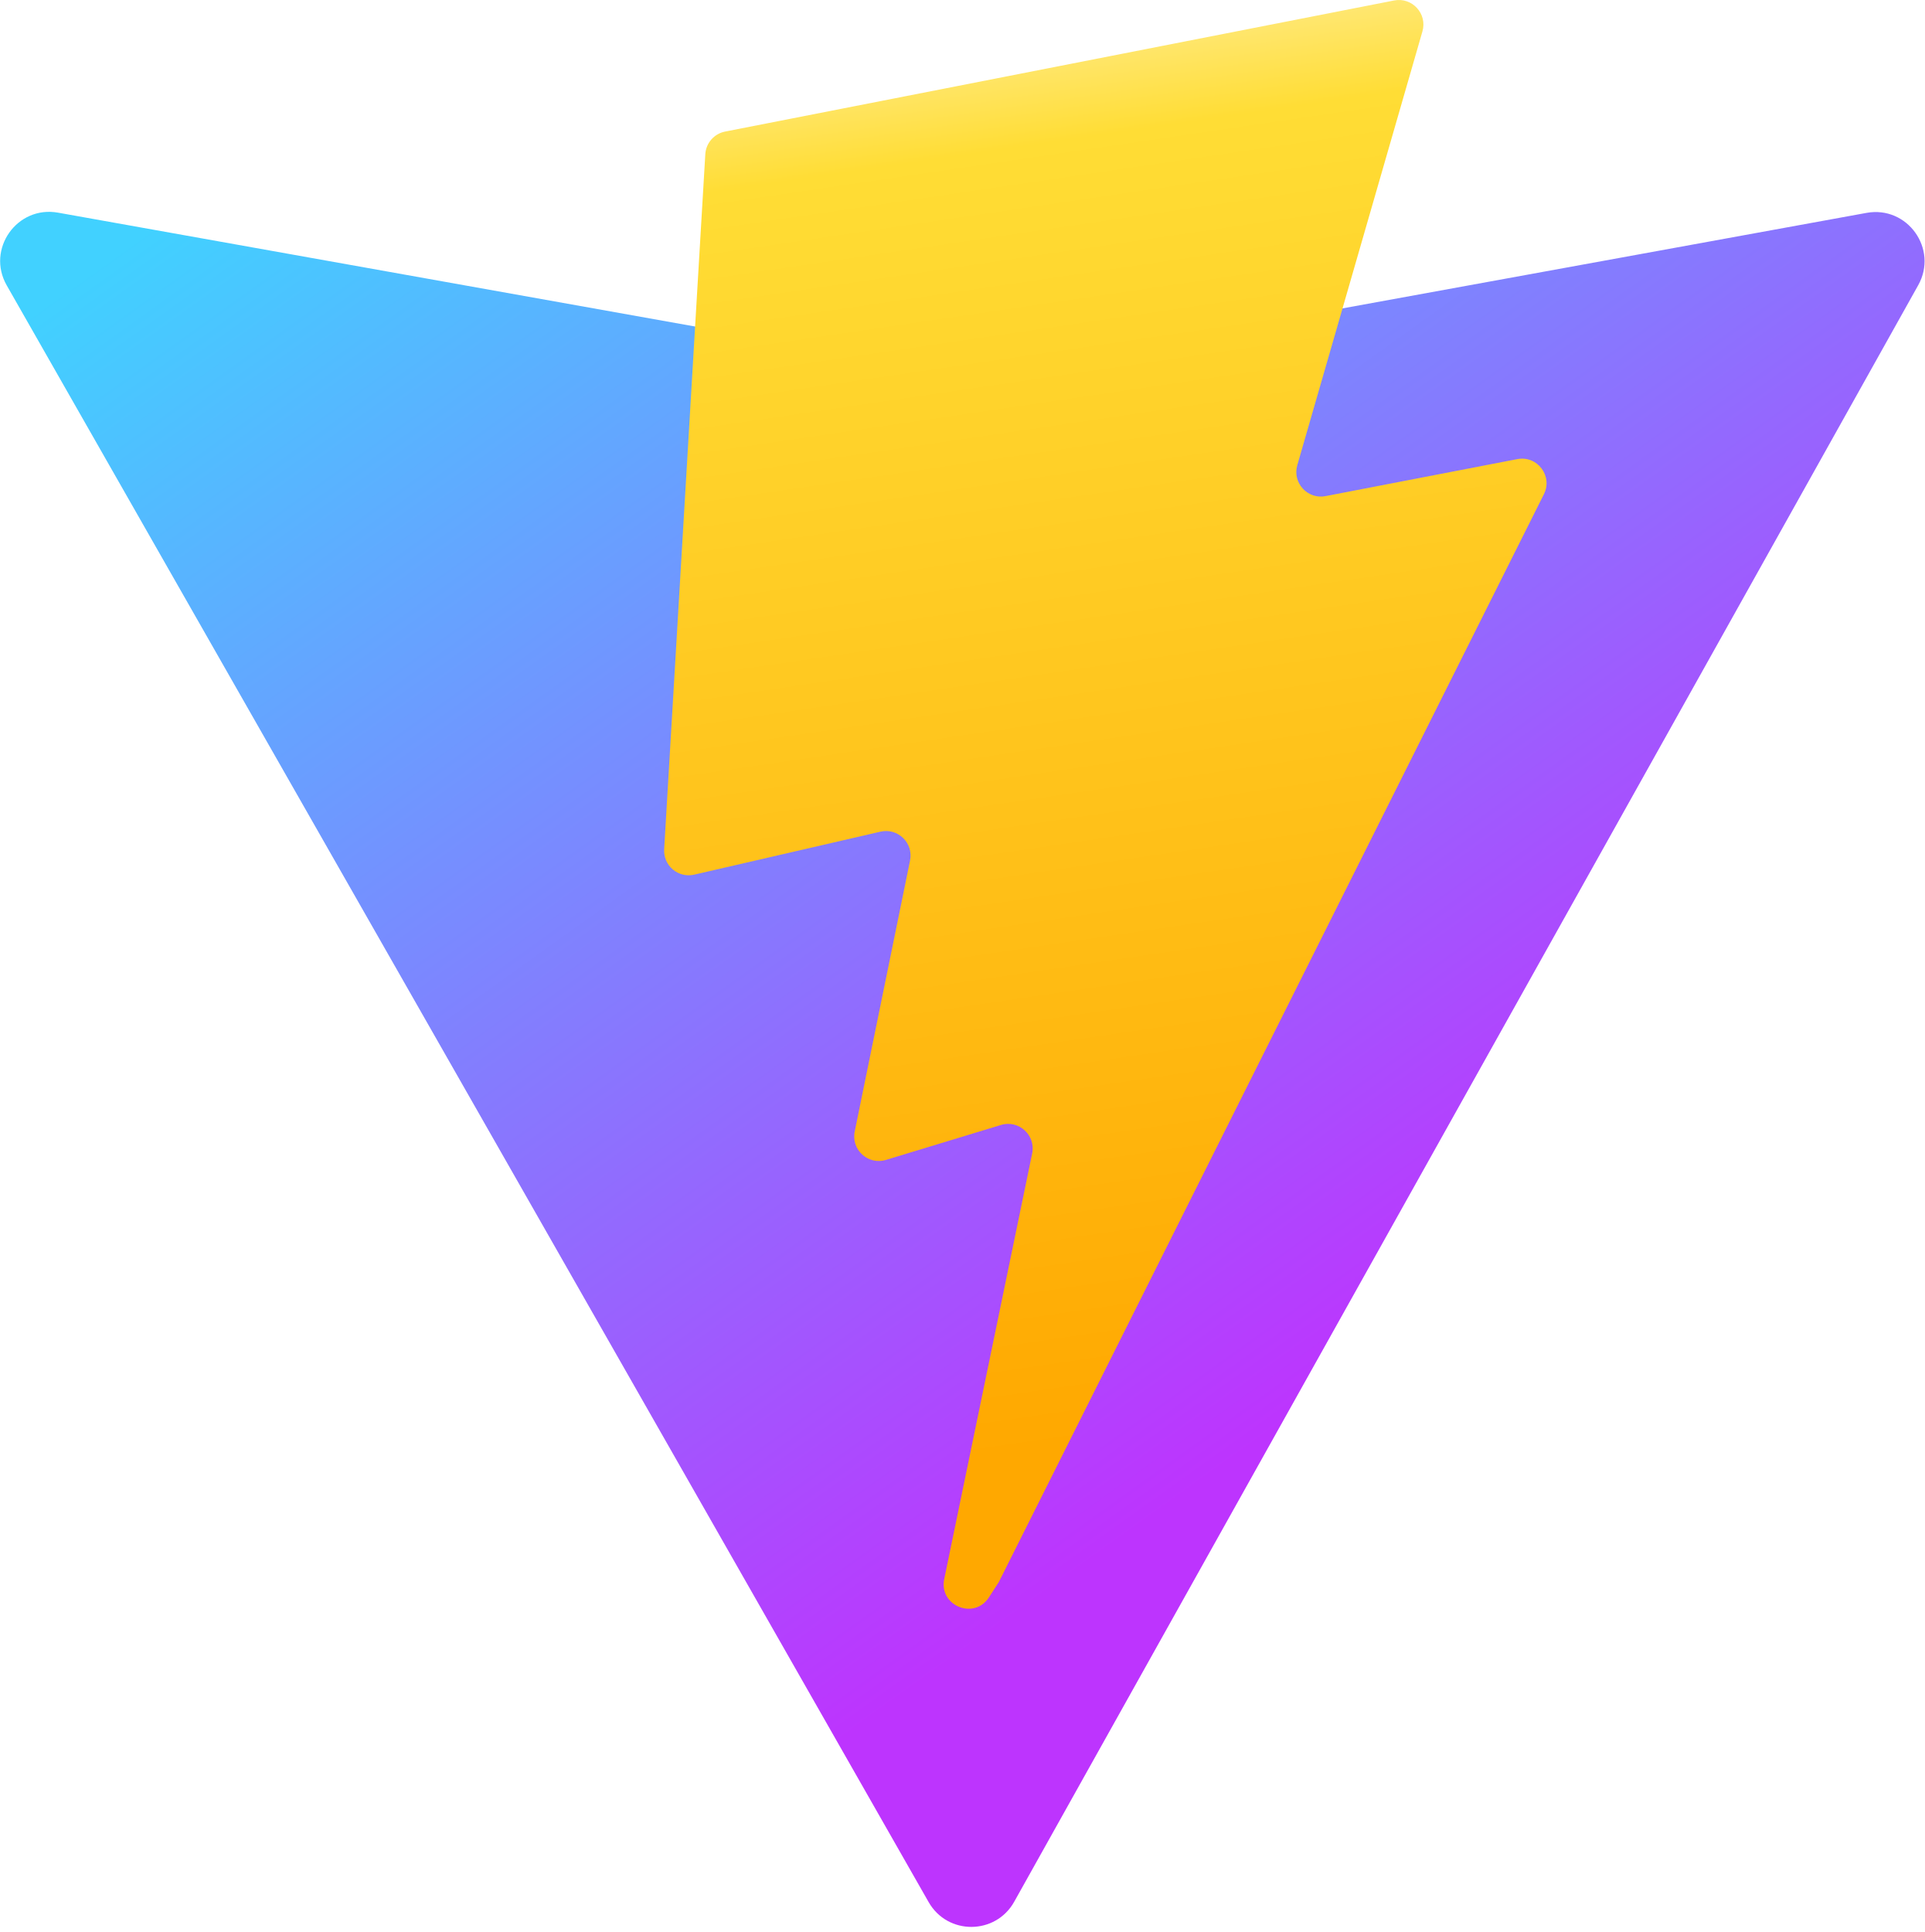
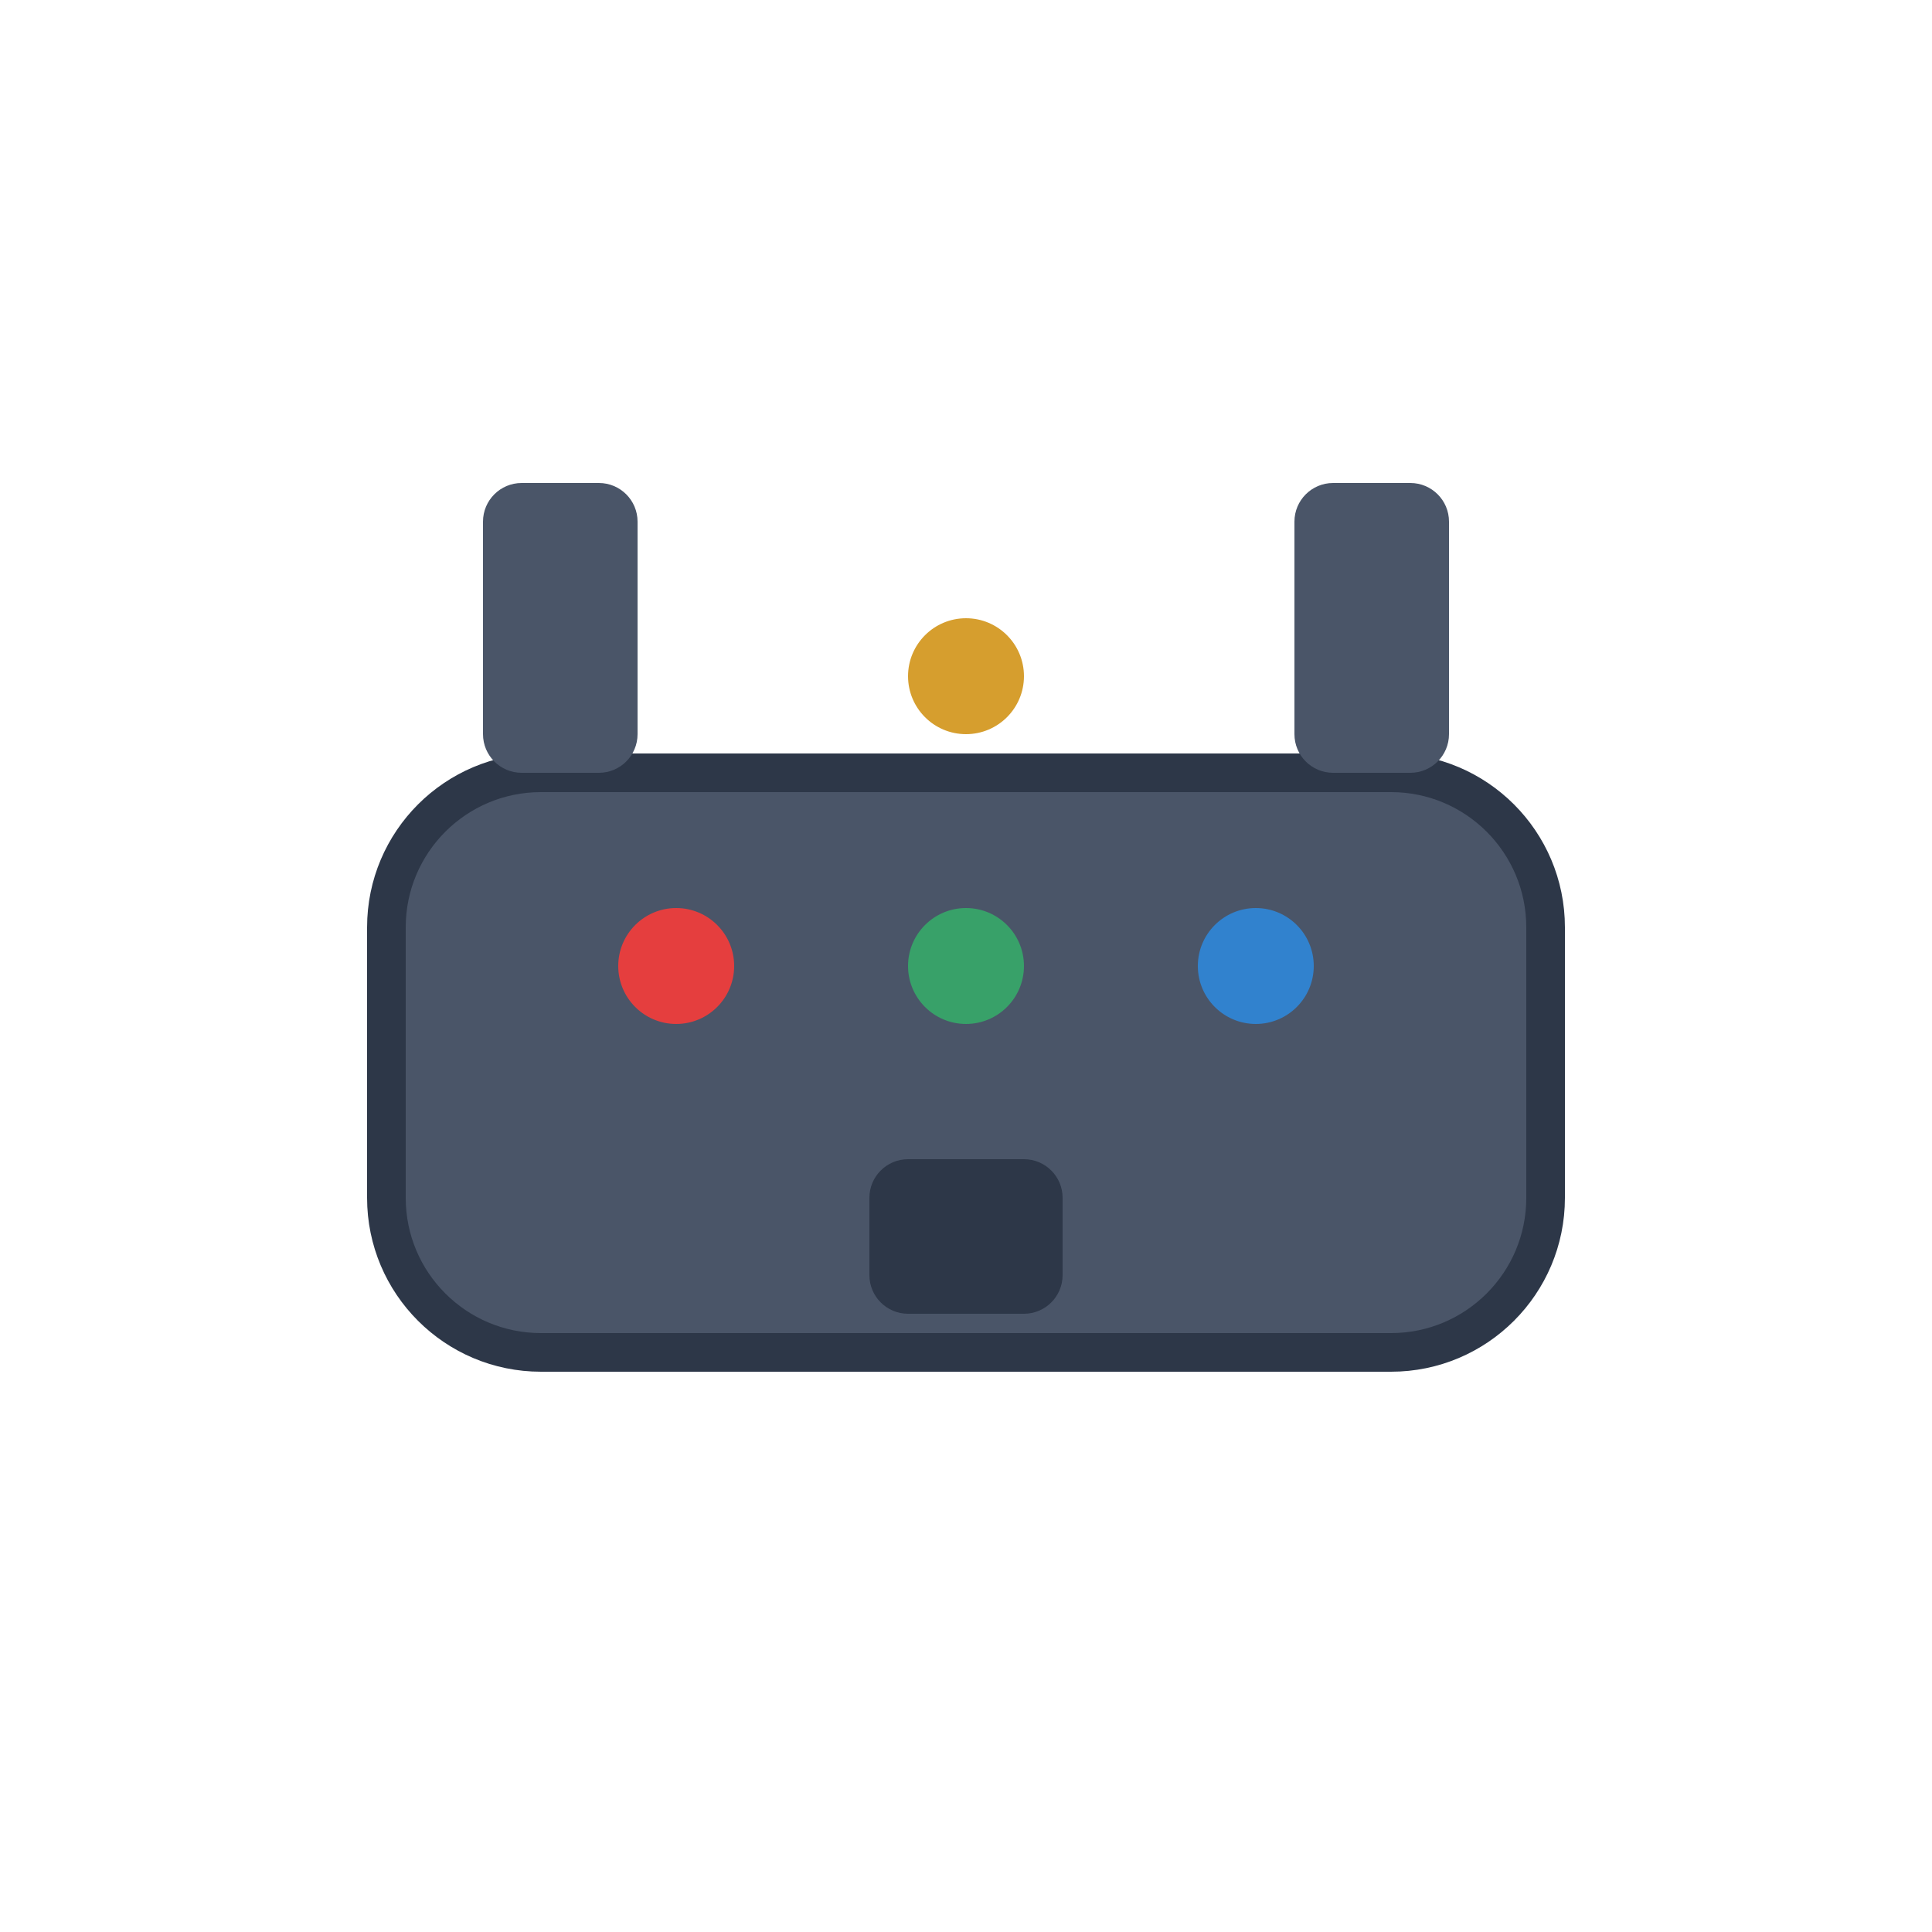
- <svg xmlns="http://www.w3.org/2000/svg" aria-hidden="true" role="img" class="iconify iconify--logos" width="31.88" height="32" preserveAspectRatio="xMidYMid meet" viewBox="0 0 256 257">
-   <defs>
-     <linearGradient id="IconifyId1813088fe1fbc01fb466" x1="-.828%" x2="57.636%" y1="7.652%" y2="78.411%">
-       <stop offset="0%" stop-color="#41D1FF" />
-       <stop offset="100%" stop-color="#BD34FE" />
-     </linearGradient>
-     <linearGradient id="IconifyId1813088fe1fbc01fb467" x1="43.376%" x2="50.316%" y1="2.242%" y2="89.03%">
-       <stop offset="0%" stop-color="#FFEA83" />
-       <stop offset="8.333%" stop-color="#FFDD35" />
-       <stop offset="100%" stop-color="#FFA800" />
-     </linearGradient>
-   </defs>
-   <path fill="url(#IconifyId1813088fe1fbc01fb466)" d="M255.153 37.938L134.897 252.976c-2.483 4.44-8.862 4.466-11.382.048L.875 37.958c-2.746-4.814 1.371-10.646 6.827-9.67l120.385 21.517a6.537 6.537 0 0 0 2.322-.004l117.867-21.483c5.438-.991 9.574 4.796 6.877 9.62Z" />
-   <path fill="url(#IconifyId1813088fe1fbc01fb467)" d="M185.432.063L96.44 17.501a3.268 3.268 0 0 0-2.634 3.014l-5.474 92.456a3.268 3.268 0 0 0 3.997 3.378l24.777-5.718c2.318-.535 4.413 1.507 3.936 3.838l-7.361 36.047c-.495 2.426 1.782 4.5 4.151 3.78l15.304-4.649c2.372-.72 4.652 1.36 4.15 3.788l-11.698 56.621c-.732 3.542 3.979 5.473 5.943 2.437l1.313-2.028l72.516-144.72c1.215-2.423-.88-5.186-3.54-4.672l-25.505 4.922c-2.396.462-4.435-1.77-3.759-4.114l16.646-57.705c.677-2.35-1.37-4.583-3.769-4.113Z" />
+ <svg xmlns="http://www.w3.org/2000/svg" viewBox="0 0 100 100" width="32" height="32">
+   <rect x="20" y="40" width="60" height="30" rx="8" fill="#4A5568" stroke="#2D3748" stroke-width="2" />
+   <circle cx="35" cy="50" r="3" fill="#E53E3E" />
+   <circle cx="50" cy="50" r="3" fill="#38A169" />
+   <circle cx="65" cy="50" r="3" fill="#3182CE" />
+   <circle cx="50" cy="35" r="3" fill="#D69E2E" />
+   <rect x="45" y="60" width="10" height="8" rx="2" fill="#2D3748" />
+   <rect x="25" y="25" width="8" height="15" rx="2" fill="#4A5568" />
+   <rect x="67" y="25" width="8" height="15" rx="2" fill="#4A5568" />
</svg>
